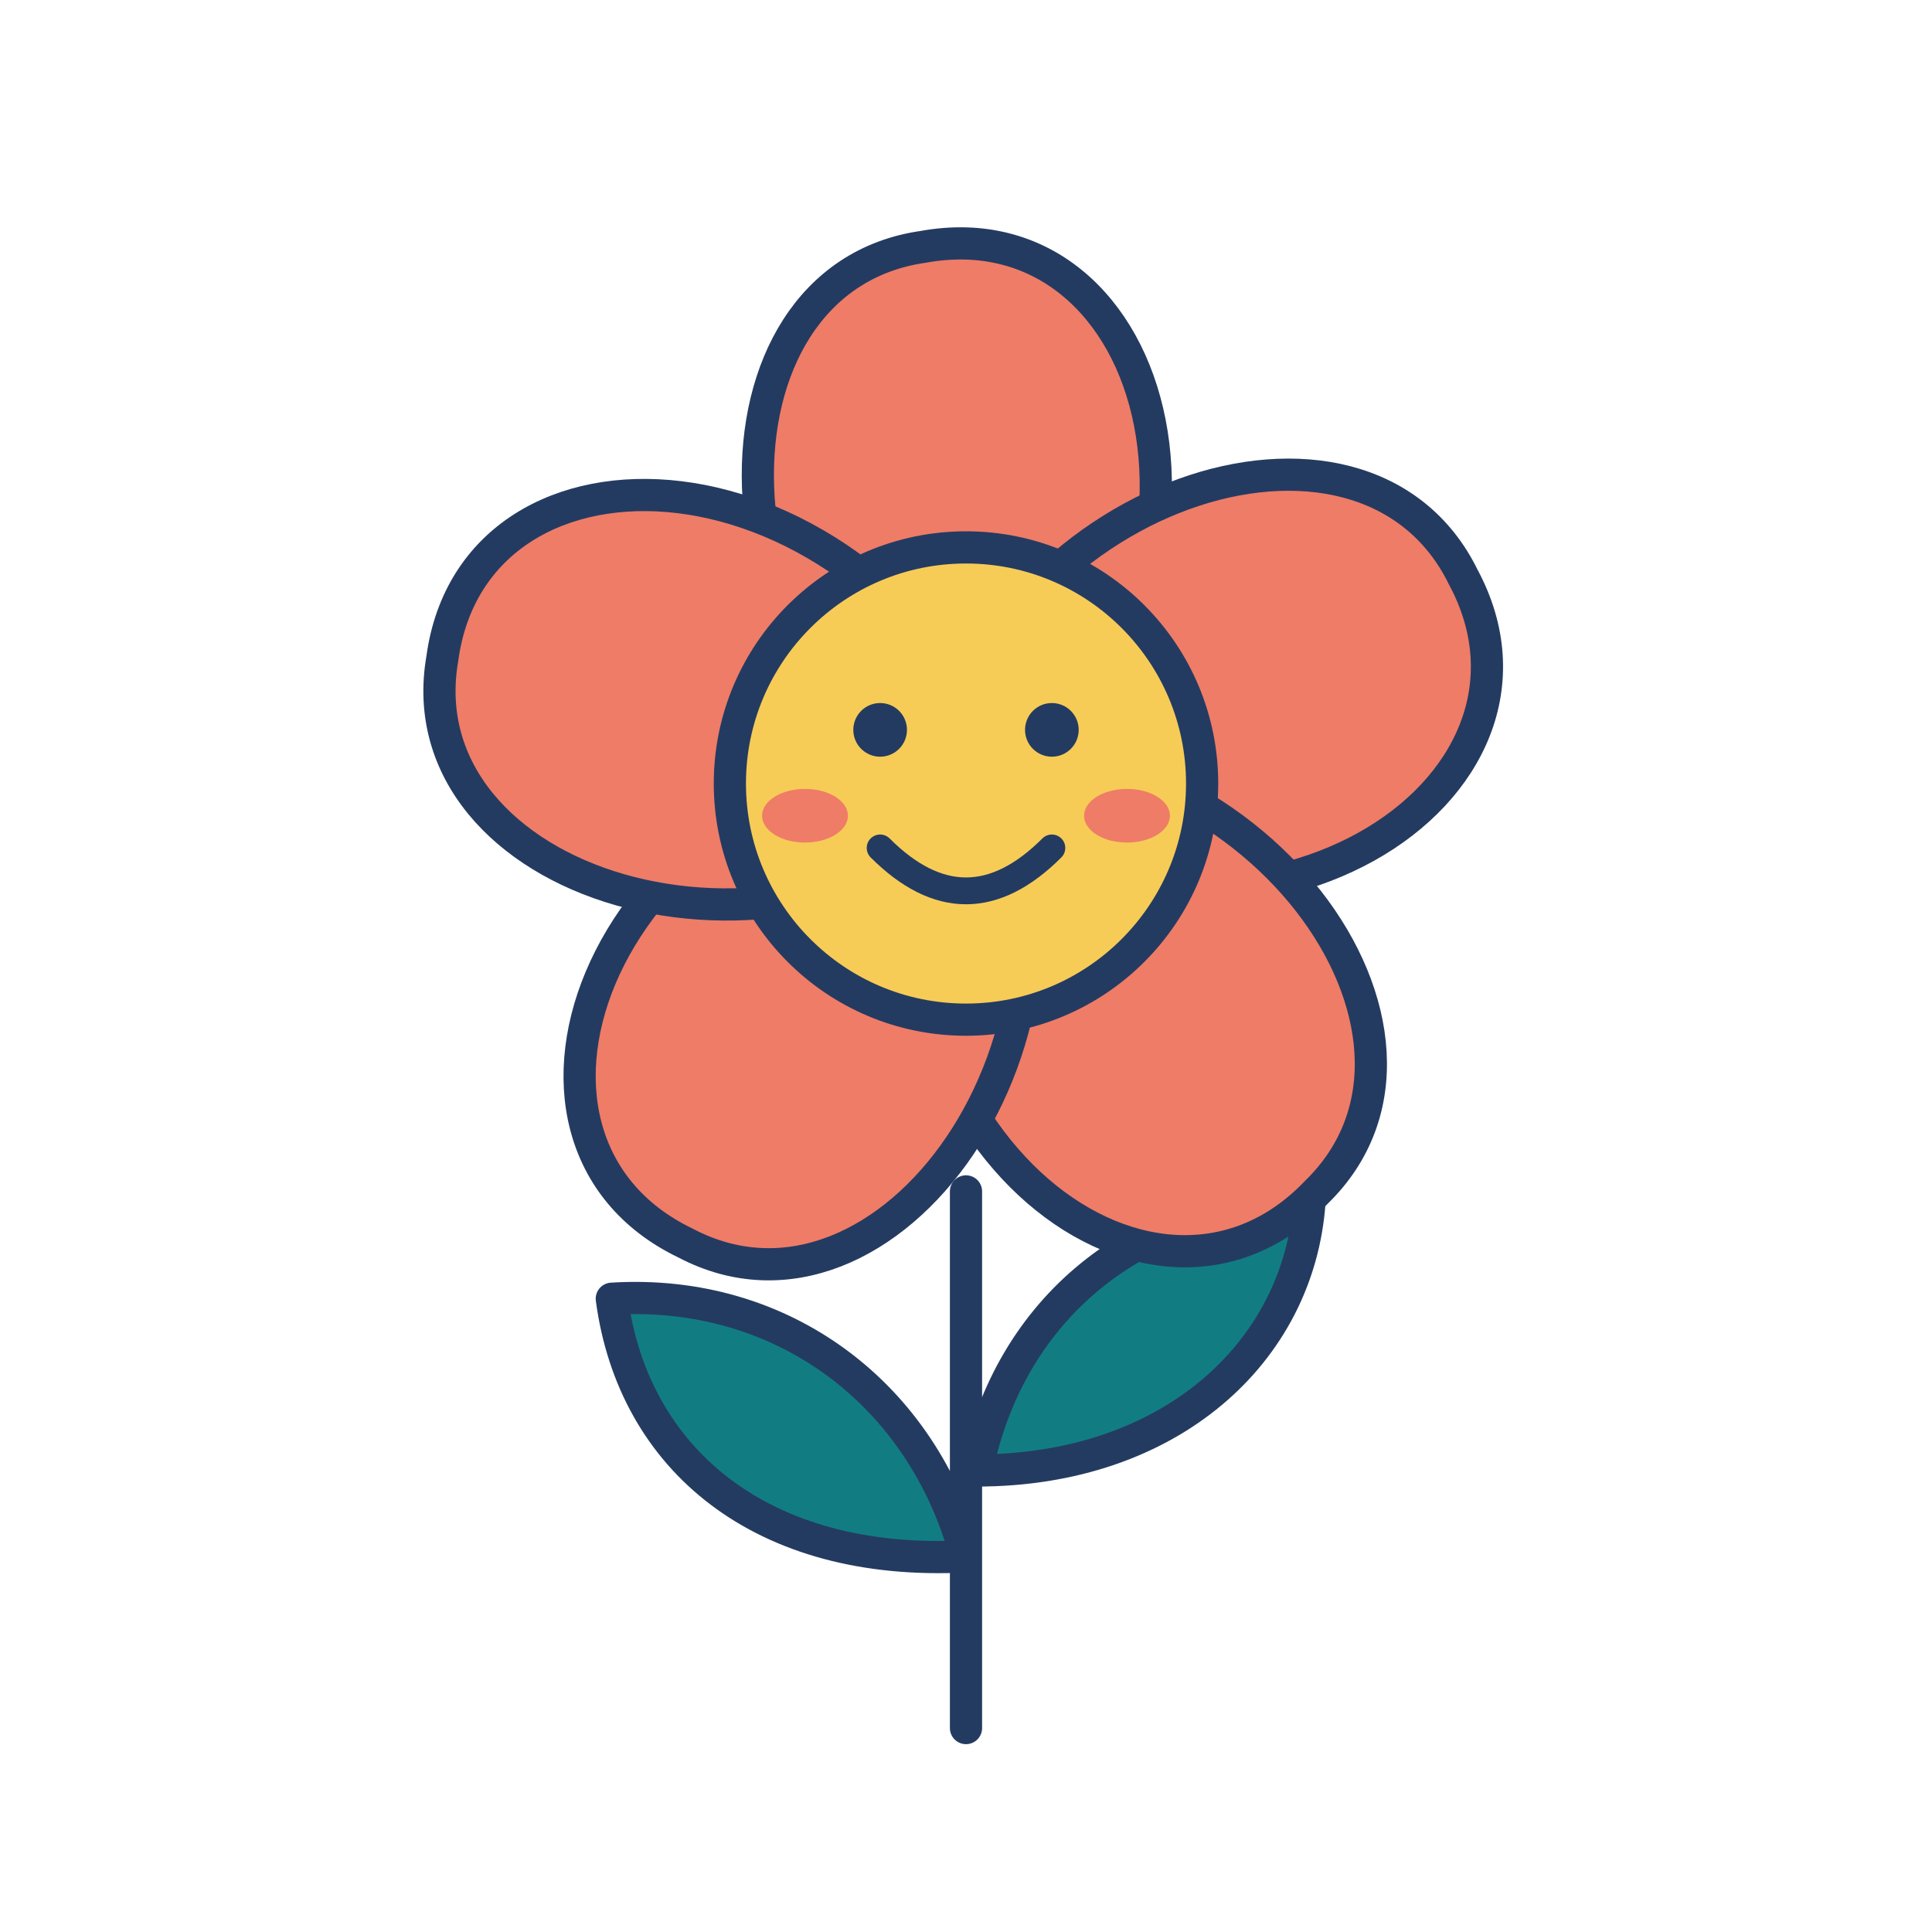
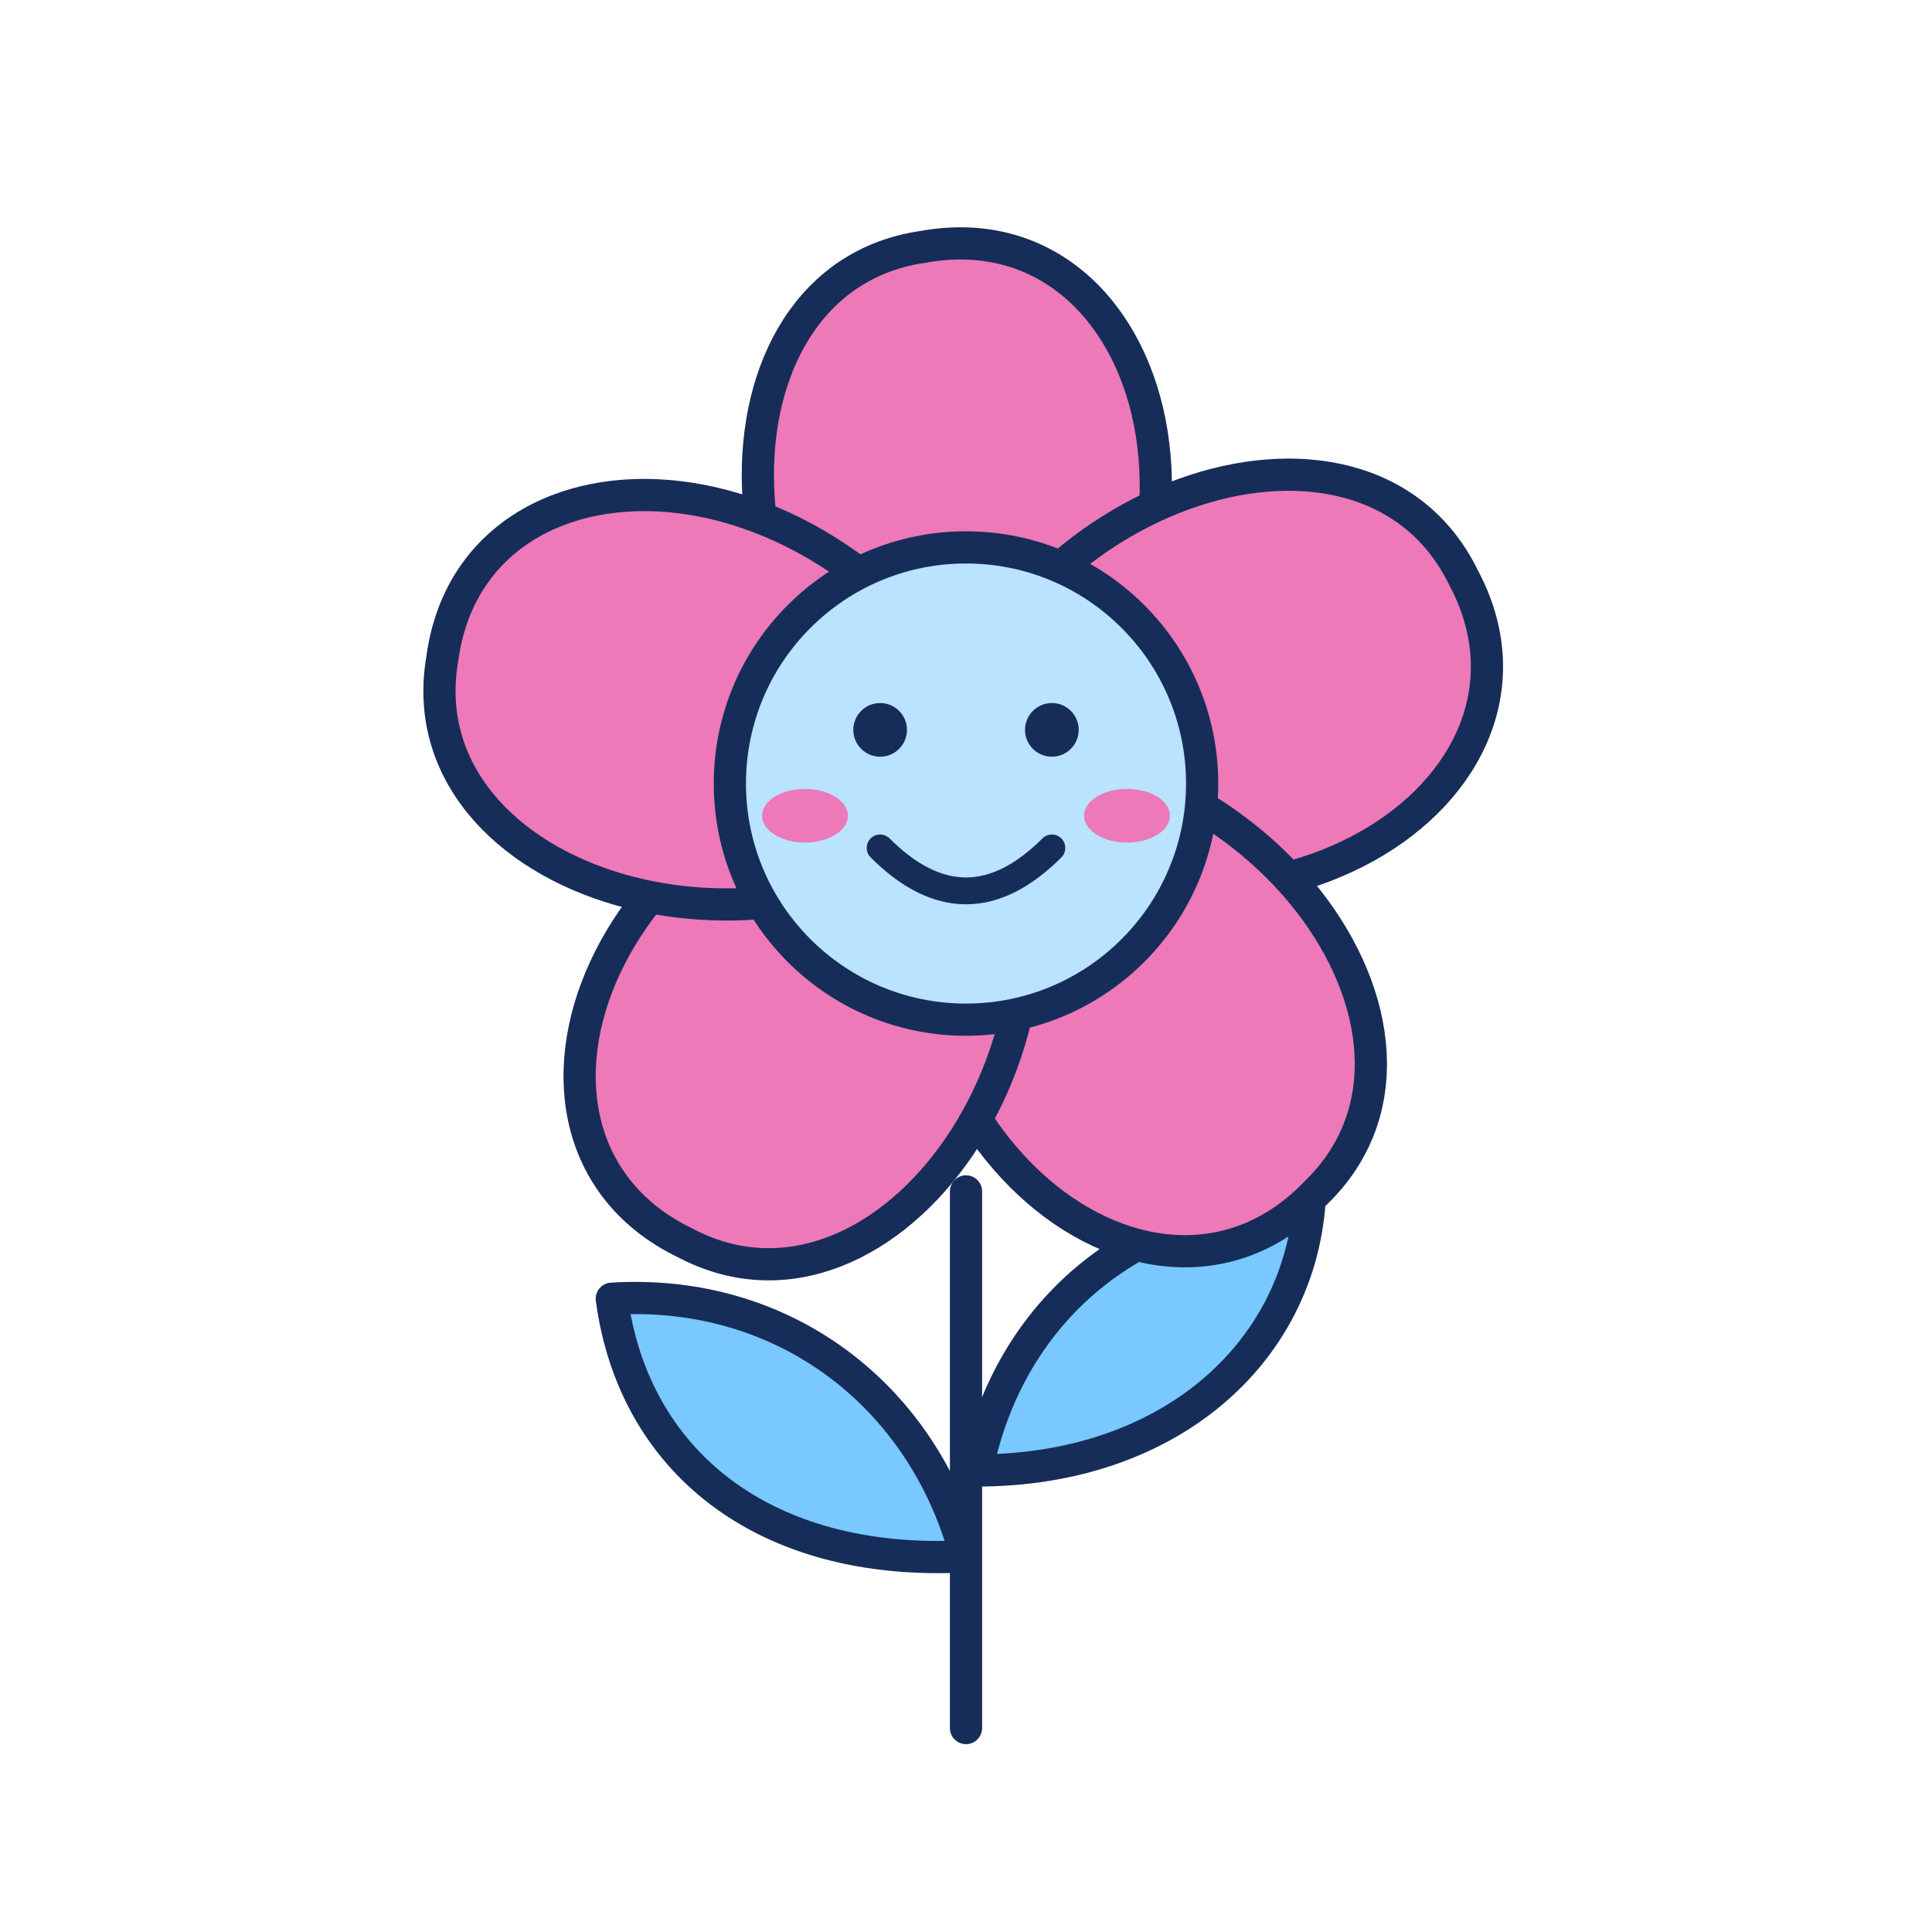
<svg xmlns="http://www.w3.org/2000/svg" width="180" height="180" viewBox="0 0 180 180" aria-hidden="true" focusable="false">
  <defs>
    <path id="flower-petal" d="M89 76C65 62 65 26 86 23c22-4 32 30 7 53Z" />
  </defs>
-   <g stroke="#243b61" stroke-width="3" stroke-linecap="round" stroke-linejoin="round">
-     <path d="M90 111v50m0-16c-19 1-31-9-33-24 16-1 29 9 33 24Zm1-8c18 0 30-11 31-25-16 0-28 10-31 25Z" fill="#117d83" />
-     <g fill="#ef7c67">
+   <g stroke="#162d59" stroke-width="3" stroke-linecap="round" stroke-linejoin="round">
+     <path d="M90 111v50m0-16c-19 1-31-9-33-24 16-1 29 9 33 24Zm1-8c18 0 30-11 31-25-16 0-28 10-31 25Z" fill="#79c8ff" />
+     <g fill="#ed79b8">
      <use href="#flower-petal" />
      <use href="#flower-petal" transform="rotate(72 90 73)" />
      <use href="#flower-petal" transform="rotate(144 90 73)" />
      <use href="#flower-petal" transform="rotate(216 90 73)" />
      <use href="#flower-petal" transform="rotate(288 90 73)" />
    </g>
-     <circle cx="90" cy="73" r="22" fill="#f6cc57" />
+     <circle cx="90" cy="73" r="22" fill="#b9e3ff" />
    <path d="M82 79q8 8 16 0" fill="none" stroke-width="2.5" />
  </g>
-   <g fill="#243b61">
+   <g fill="#162d59">
    <circle cx="82" cy="68" r="2.5" />
    <circle cx="98" cy="68" r="2.5" />
  </g>
-   <g fill="#ef7c67">
+   <g fill="#ed79b8">
    <ellipse cx="75" cy="76" rx="4" ry="2.5" />
    <ellipse cx="105" cy="76" rx="4" ry="2.5" />
  </g>
</svg>
